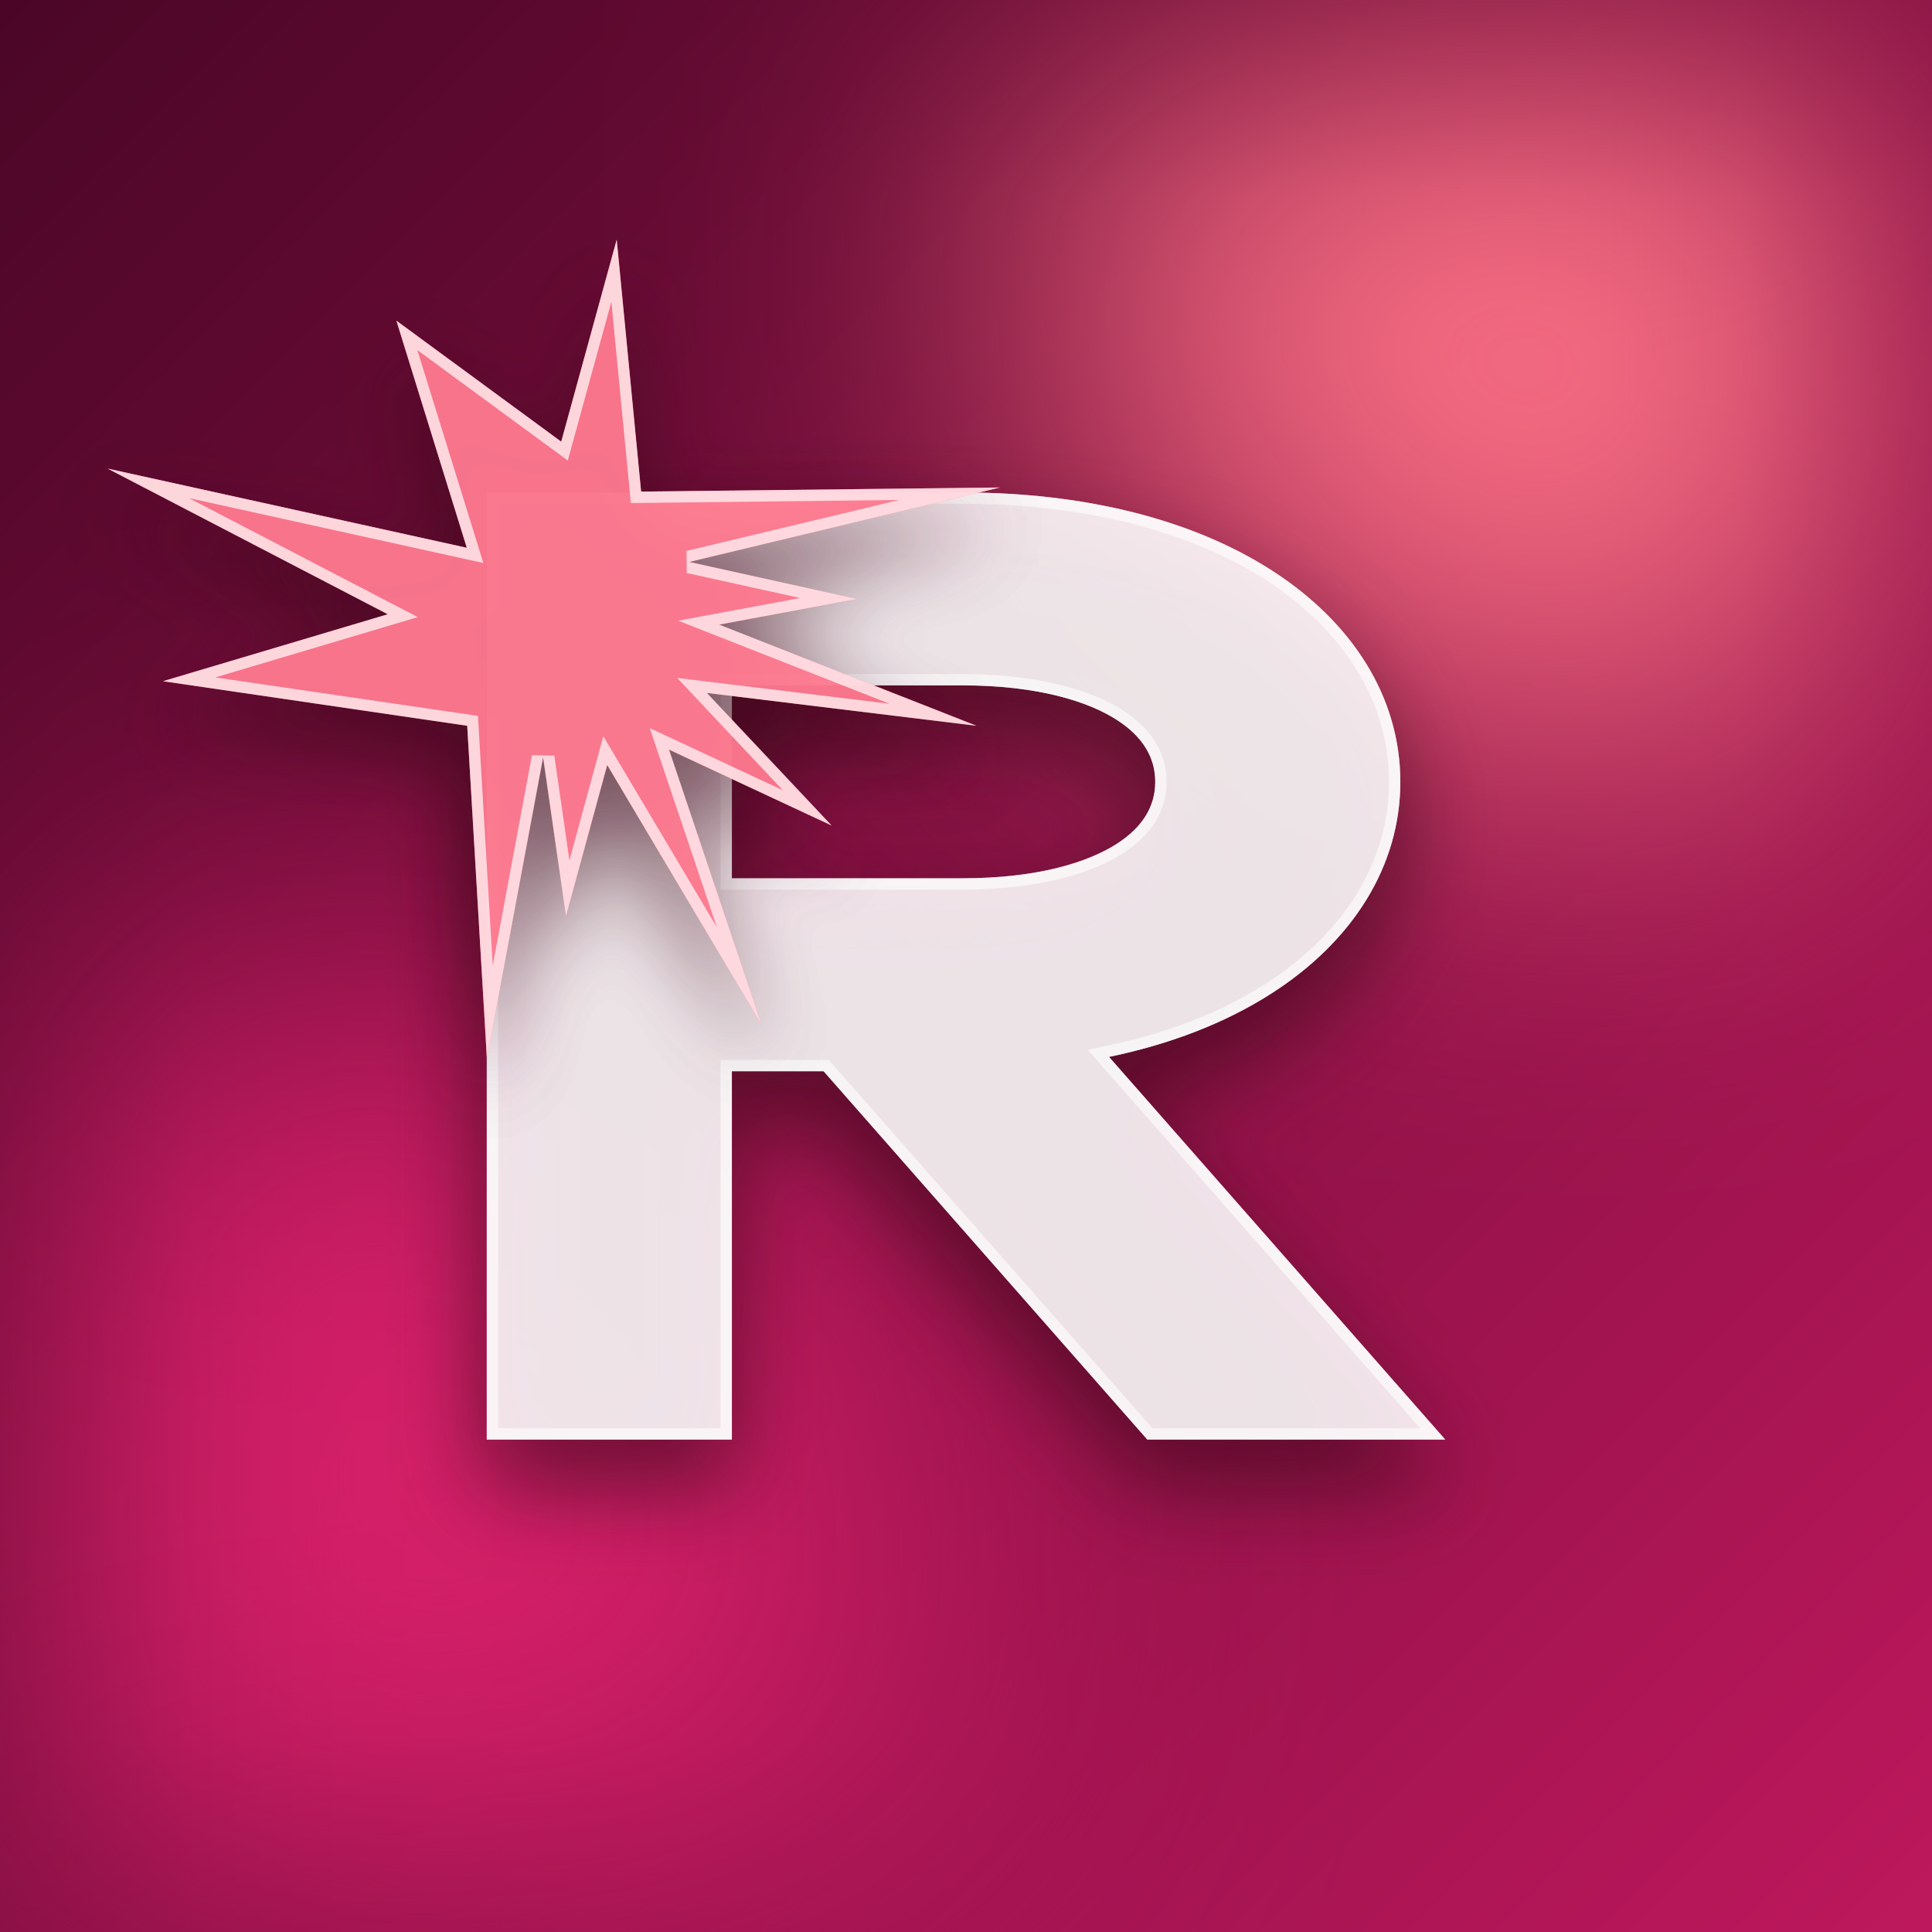
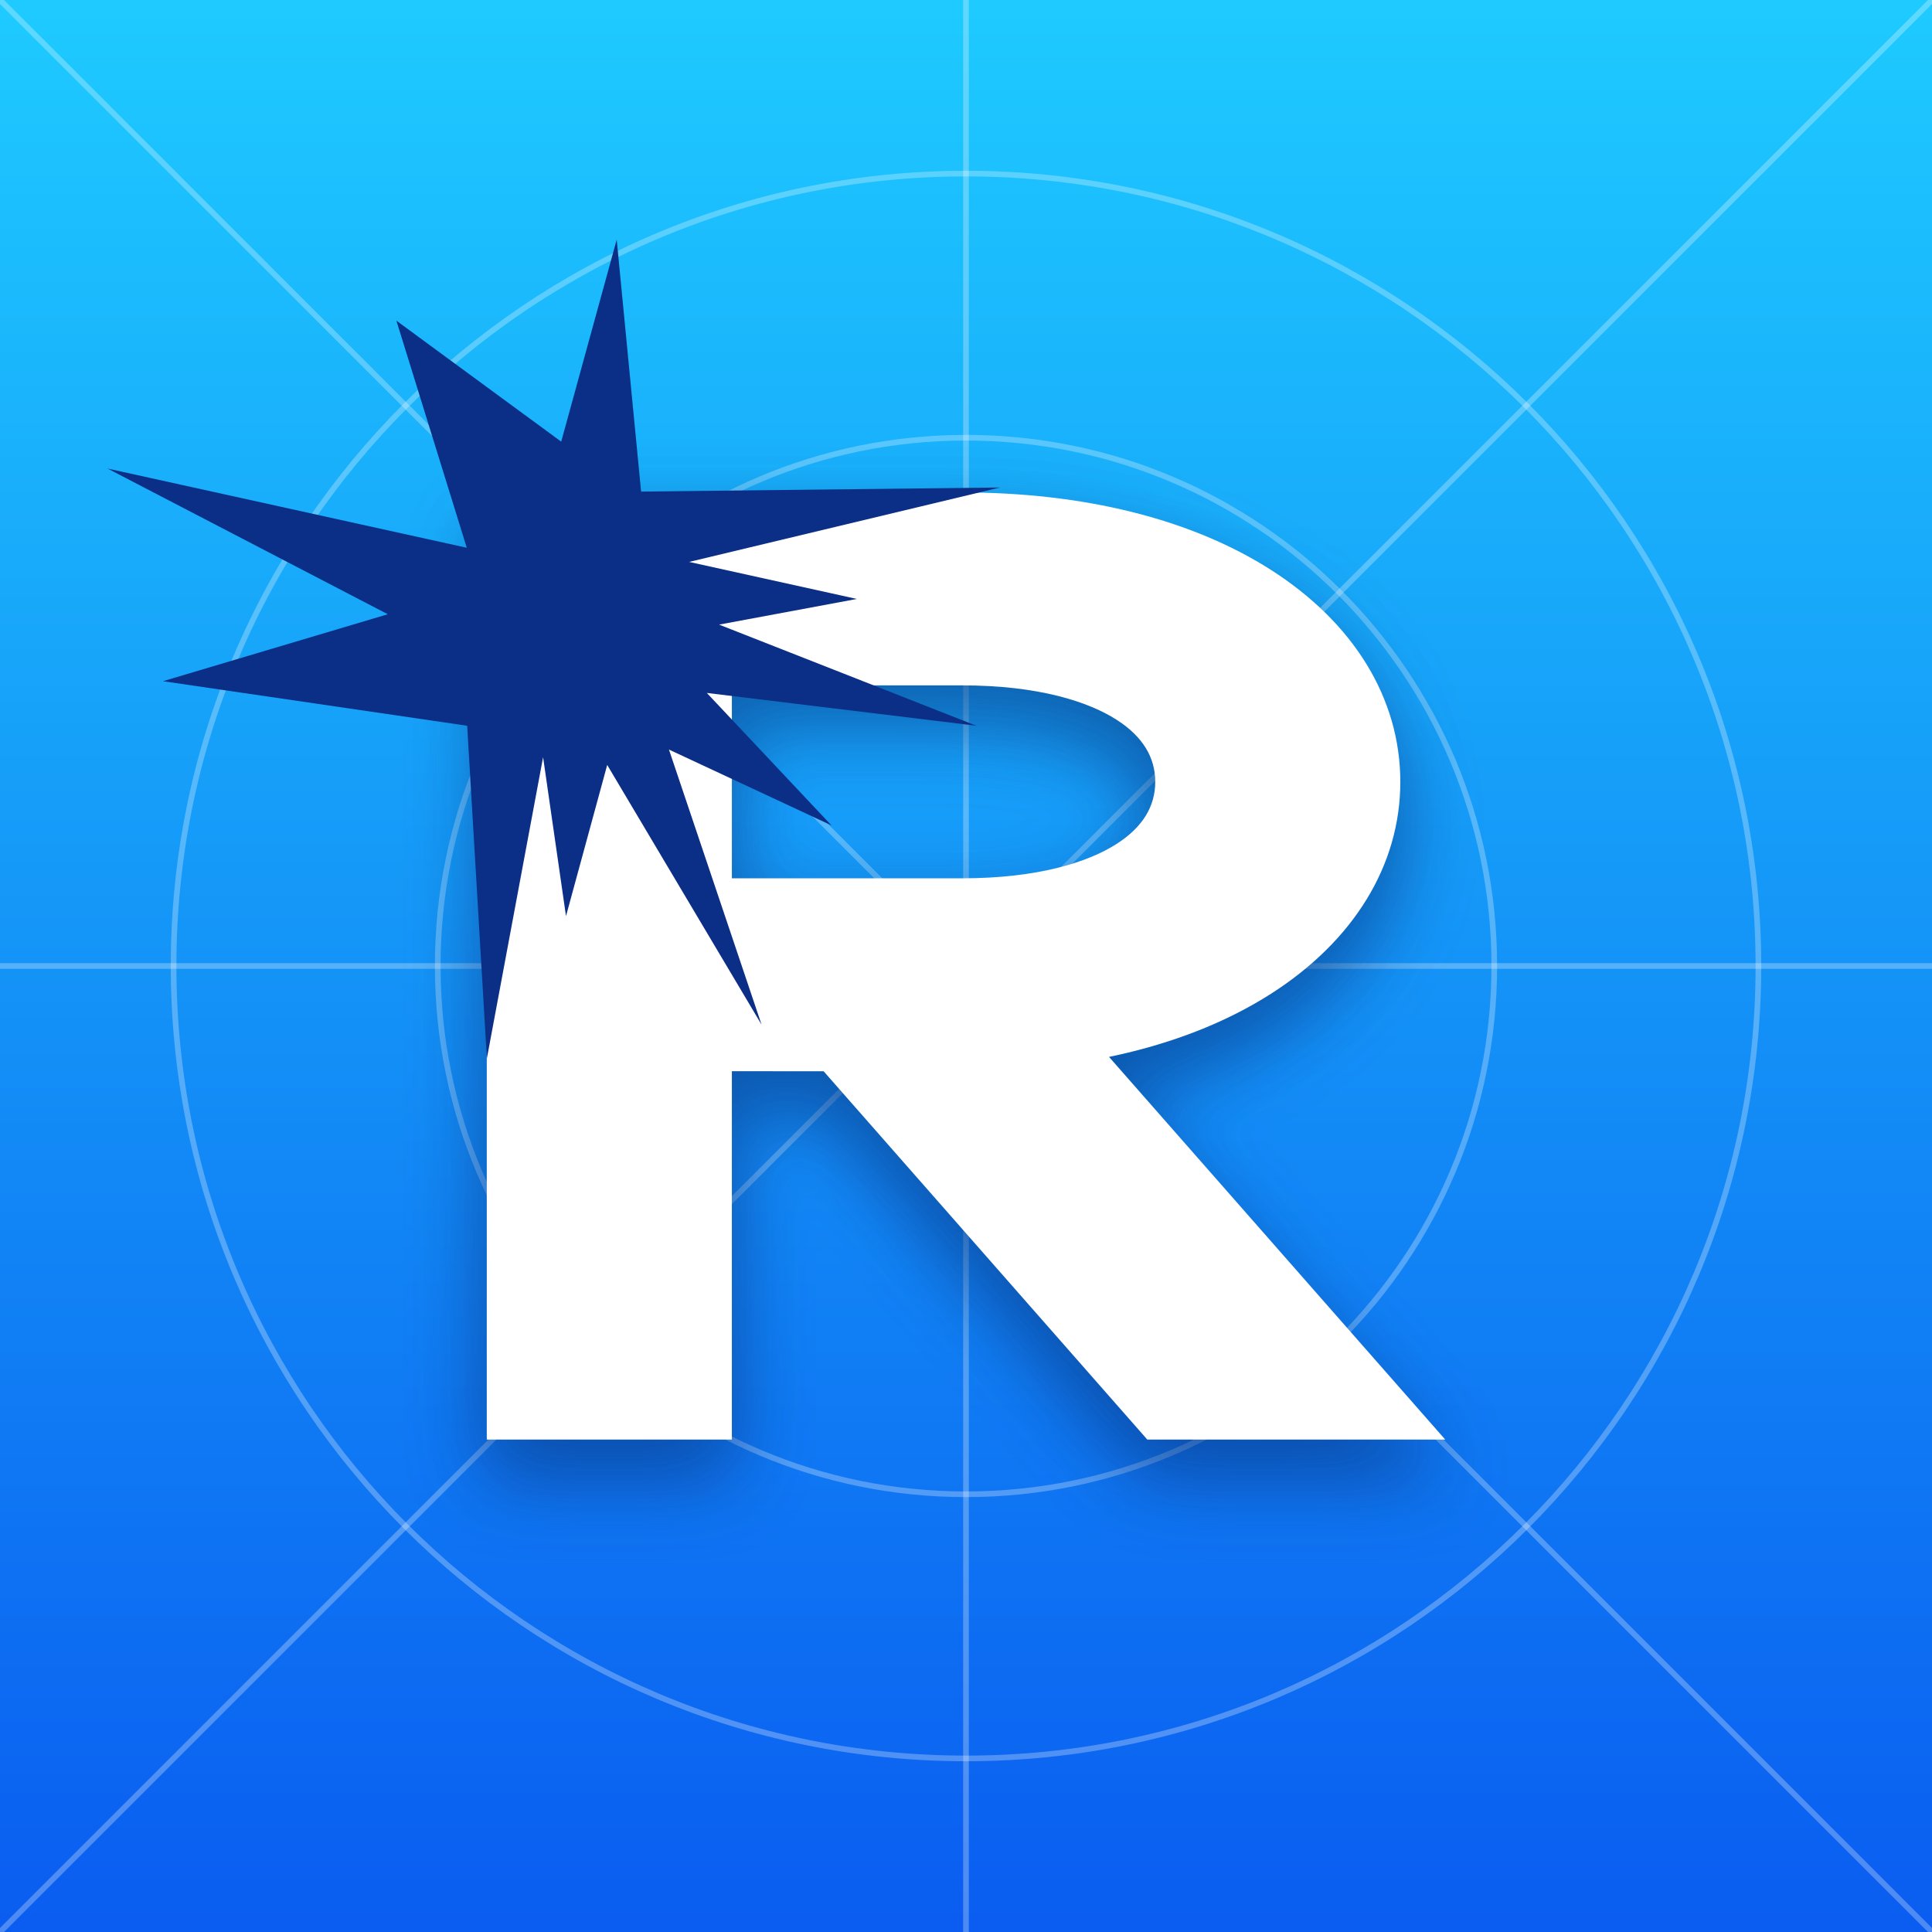
- <svg xmlns="http://www.w3.org/2000/svg" width="1024" height="1024" viewBox="3888 1994 1024 1024" fill="none">
+ <svg xmlns="http://www.w3.org/2000/svg" width="1024" height="1024" viewBox="2780 850 1024 1024" fill="none">
  <defs>
-     <clipPath id="i0">
-       <rect x="3888" y="1994" width="1024" height="1024" />
-     </clipPath>
-     <linearGradient id="i1" x1="0" y1="0" x2="1" y2="1">
-       <stop offset="0" stop-color="#4A0626" />
-       <stop offset="1" stop-color="#be185d" />
-     </linearGradient>
-     <filter id="i3" x="-0.39" y="-0.39" width="1.77" height="1.77" filterUnits="objectBoundingBox" color-interpolation-filters="sRGB">
-       <feFlood flood-opacity="0" />
-       <feBlend mode="normal" in="SourceGraphic" />
-       <feGaussianBlur stdDeviation="120" />
-     </filter>
-     <filter id="i5" x="-0.43" y="-0.43" width="1.86" height="1.86" filterUnits="objectBoundingBox" color-interpolation-filters="sRGB">
-       <feFlood flood-opacity="0" />
-       <feBlend mode="normal" in="SourceGraphic" />
-       <feGaussianBlur stdDeviation="120" />
-     </filter>
-     <filter id="i7" x="-0.31" y="-0.32" width="1.63" height="1.78" filterUnits="objectBoundingBox" color-interpolation-filters="sRGB">
-       <feFlood flood-opacity="0" />
-       <feColorMatrix in="SourceAlpha" type="matrix" values="0 0 0 0 0 0 0 0 0 0 0 0 0 0 0 0 0 0 127 0" />
-       <feOffset dx="0" dy="24" />
-       <feGaussianBlur stdDeviation="24" />
-       <feColorMatrix type="matrix" values="0 0 0 0 0.24 0 0 0 0 0.03 0 0 0 0 0.1 0 0 0 0.4 0" />
-       <feBlend mode="normal" />
-       <feBlend mode="normal" in="SourceGraphic" />
-     </filter>
-     <filter id="i11" x="-0.29" y="-0.31" width="1.57" height="1.76" filterUnits="objectBoundingBox" color-interpolation-filters="sRGB">
-       <feFlood flood-opacity="0" />
-       <feColorMatrix in="SourceAlpha" type="matrix" values="0 0 0 0 0 0 0 0 0 0 0 0 0 0 0 0 0 0 127 0" />
-       <feOffset dx="0" dy="20" />
-       <feGaussianBlur stdDeviation="20" />
-       <feColorMatrix type="matrix" values="0 0 0 0 0.24 0 0 0 0 0.03 0 0 0 0 0.1 0 0 0 0.4 0" />
-       <feBlend mode="normal" />
-       <feBlend mode="normal" in="SourceGraphic" />
-     </filter>
-     <path id="i10" d="M4500.3,2408.4C4500.3,2395.57,4493.81,2384.43,4479.78,2375.46C4464.97,2366,4438.62,2357.27,4397.95,2357.26L4275.92,2357.26L4275.91,2459.52L4397.95,2459.52C4438.62,2459.52,4464.97,2450.79,4479.78,2441.33C4493.81,2432.37,4500.3,2421.23,4500.3,2408.4L4500.3,2408.4M4630.21,2408.4C4630.21,2452.9,4605.21,2492.89,4561.66,2520.72C4537.27,2536.31,4508.15,2547.47,4475.82,2554.19L4654,2757L4496.09,2757L4324.53,2561.78L4275.91,2561.78L4275.91,2757L4146,2757L4146.01,2255L4397.95,2255.01C4461.6,2255.01,4518.9,2268.74,4561.67,2296.08C4605.21,2323.91,4630.21,2363.9,4630.21,2408.4L4630.21,2408.4" fill-rule="nonzero" />
-     <clipPath id="i9">
-       <use href="#i10" />
-     </clipPath>
-     <path id="i14" d="M4214.87,2121L4227.81,2254.55L4418,2252.38L4253.27,2291.84L4342.18,2311.47L4269.13,2325.06L4405.53,2378.67L4262.64,2361.27L4328.73,2431.51L4242.57,2391.3L4291.66,2537.11L4209.83,2399.45L4187.99,2479.56L4175.86,2395.35L4146.06,2555L4135.63,2378.67L4055,2366.86L3974.38,2355.05L4093.53,2319.57L3945,2242.34L4135.41,2284.33L4098.09,2163.95L4185.46,2228.09L4214.87,2121L4214.87,2121" fill-rule="nonzero" />
-     <clipPath id="i13">
-       <use href="#i14" />
+     <clipPath id="icon-clip">
+       <rect x="2780" y="850" width="1024" height="1024" />
    </clipPath>
  </defs>
-   <g clip-path="url(#i0)" fill="none">
-     <g id="bg">
-       <rect x="3888" y="1994" width="1024" height="1024" fill="url(#i1)" />
-       <ellipse cx="4058" cy="2824" rx="310" ry="310" filter="url(#i3)" style="fill:#D61F69" />
-       <ellipse cx="4728" cy="2114" rx="280" ry="280" filter="url(#i5)" style="fill:#fb7185" />
+   <g clip-path="url(#icon-clip)">
+     <g>
+       <defs>
+         <linearGradient id="fill-color-gradient-render-1194-0" x1="0.5" y1="0" x2="0.5" y2="1" gradientTransform="">
+           <stop offset="0" stop-color="#1ecbff" stop-opacity="1" />
+           <stop offset="1" stop-color="#0a5cf0" stop-opacity="1" />
+         </linearGradient>
+         <pattern patternUnits="userSpaceOnUse" x="2780" y="850" width="1024" height="1024" id="fill-0-render-1194">
+           <g>
+             <rect width="1024" height="1024" style="fill:url(#fill-color-gradient-render-1194-0);fill-opacity:1" />
+           </g>
+         </pattern>
+       </defs>
+       <g>
+         <rect rx="0" ry="0" x="2780" y="850" width="1024" height="1024" fill="url(#fill-0-render-1194)" />
+       </g>
    </g>
-     <g id="glyph">
-       <use href="#i10" filter="url(#i7)" style="fill:#ffffff;fill-opacity:0.88" />
-       <use href="#i10" clip-path="url(#i9)" style="fill:none;stroke-width:12;stroke:#ffffff;stroke-opacity:0.6" />
-       <use href="#i14" filter="url(#i11)" style="fill:#ff7a90;fill-opacity:0.95" />
-       <use href="#i14" clip-path="url(#i13)" style="fill:none;stroke-width:12;stroke:#ffffff;stroke-opacity:0.7" />
+     <g>
+       <g>
+         <ellipse cx="3292" cy="1362" rx="420" ry="420" />
+       </g>
+       <g>
+         <g>
+           <ellipse cx="3292" cy="1362" rx="420" ry="420" style="fill:none;fill-opacity:none;stroke-width:3;stroke:#ffffff;stroke-opacity:0.28" />
+         </g>
+       </g>
+     </g>
+     <g>
+       <g>
+         <ellipse cx="3292" cy="1362" rx="280" ry="280" />
+       </g>
+       <g>
+         <g>
+           <ellipse cx="3292" cy="1362" rx="280" ry="280" style="fill:none;fill-opacity:none;stroke-width:3;stroke:#ffffff;stroke-opacity:0.28" />
+         </g>
+       </g>
+     </g>
+     <g>
+       <g>
+         <rect rx="0" ry="0" x="2780" y="1360.5" width="1024" height="3" style="fill:#ffffff;fill-opacity:0.28" />
+       </g>
+     </g>
+     <g>
+       <g>
+         <rect rx="0" ry="0" x="3290.5" y="850" width="3" height="1024" style="fill:#ffffff;fill-opacity:0.28" />
+       </g>
+     </g>
+     <g>
+       <g>
+         <rect rx="0" ry="0" x="2568" y="1360.5" transform="matrix(0.707107, 0.707107, -0.707107, 0.707107, 1927.284, -1928.875)" width="1448" height="3" style="fill:#ffffff;fill-opacity:0.28" />
+       </g>
+     </g>
+     <g>
+       <g>
+         <rect rx="0" ry="0" x="2568" y="1360.5" transform="matrix(0.707107, -0.707107, 0.707107, 0.707107, 1.12504, 2726.716)" width="1448" height="3" style="fill:#ffffff;fill-opacity:0.28" />
+       </g>
+     </g>
+     <g style="opacity:1">
+       <defs>
+         <filter id="filter-render-1201" x="-0.266" y="-0.269" width="1.531" height="1.657" filterUnits="objectBoundingBox" color-interpolation-filters="sRGB">
+           <feFlood flood-opacity="0" />
+           <feColorMatrix in="SourceAlpha" type="matrix" values="0 0 0 0 0 0 0 0 0 0 0 0 0 0 0 0 0 0 127 0" />
+           <feOffset dx="0" dy="20" />
+           <feGaussianBlur stdDeviation="20" />
+           <feColorMatrix type="matrix" values="0 0 0 0 0.024 0 0 0 0 0.188 0 0 0 0 0.478 0 0 0 0.35 0" />
+           <feBlend mode="normal" />
+           <feBlend mode="normal" in="SourceGraphic" />
+         </filter>
+       </defs>
+       <g>
+         <path d="M3392.30,1264.39C3392.30,1251.56,3385.80,1240.42,3371.78,1231.46C3356.97,1221.99,3330.62,1213.26,3289.95,1213.26L3167.91,1213.26L3167.91,1315.52L3289.94,1315.52C3330.62,1315.52,3356.97,1306.79,3371.77,1297.33C3385.80,1288.36,3392.30,1277.22,3392.30,1264.39L3392.30,1264.39M3522.20,1264.39C3522.20,1308.89,3497.20,1348.88,3453.66,1376.71C3429.26,1392.30,3400.14,1403.47,3367.81,1410.18L3546,1613L3388.09,1613L3216.53,1417.78L3167.91,1417.77L3167.90,1613L3038,1612.99L3038.01,1111L3289.95,1111.00C3353.60,1111.00,3410.90,1124.74,3453.66,1152.07C3497.21,1179.91,3522.20,1219.90,3522.20,1264.39L3522.20,1264.39" filter="url(#filter-render-1201)" fill-rule="nonzero" style="fill:#ffffff;fill-opacity:1" />
+       </g>
+     </g>
+     <g style="opacity:1">
+       <g>
+         <path d="M3106.87,977L3119.80,1110.55L3310,1108.38L3145.26,1147.83L3234.17,1167.46L3161.13,1181.06L3297.53,1234.67L3154.63,1217.27L3220.72,1287.50L3134.56,1247.29L3183.65,1393.10L3101.83,1255.44L3079.99,1335.56L3067.85,1251.34L3038.06,1411L3027.62,1234.67L2947.00,1222.86L2866.37,1211.05L2985.53,1175.56L2837,1098.34L3027.40,1140.32L2990.09,1019.95L3077.45,1084.08L3106.87,977L3106.87,977" fill-rule="nonzero" style="fill:#0b2f86;fill-opacity:1" />
+       </g>
    </g>
  </g>
</svg>
